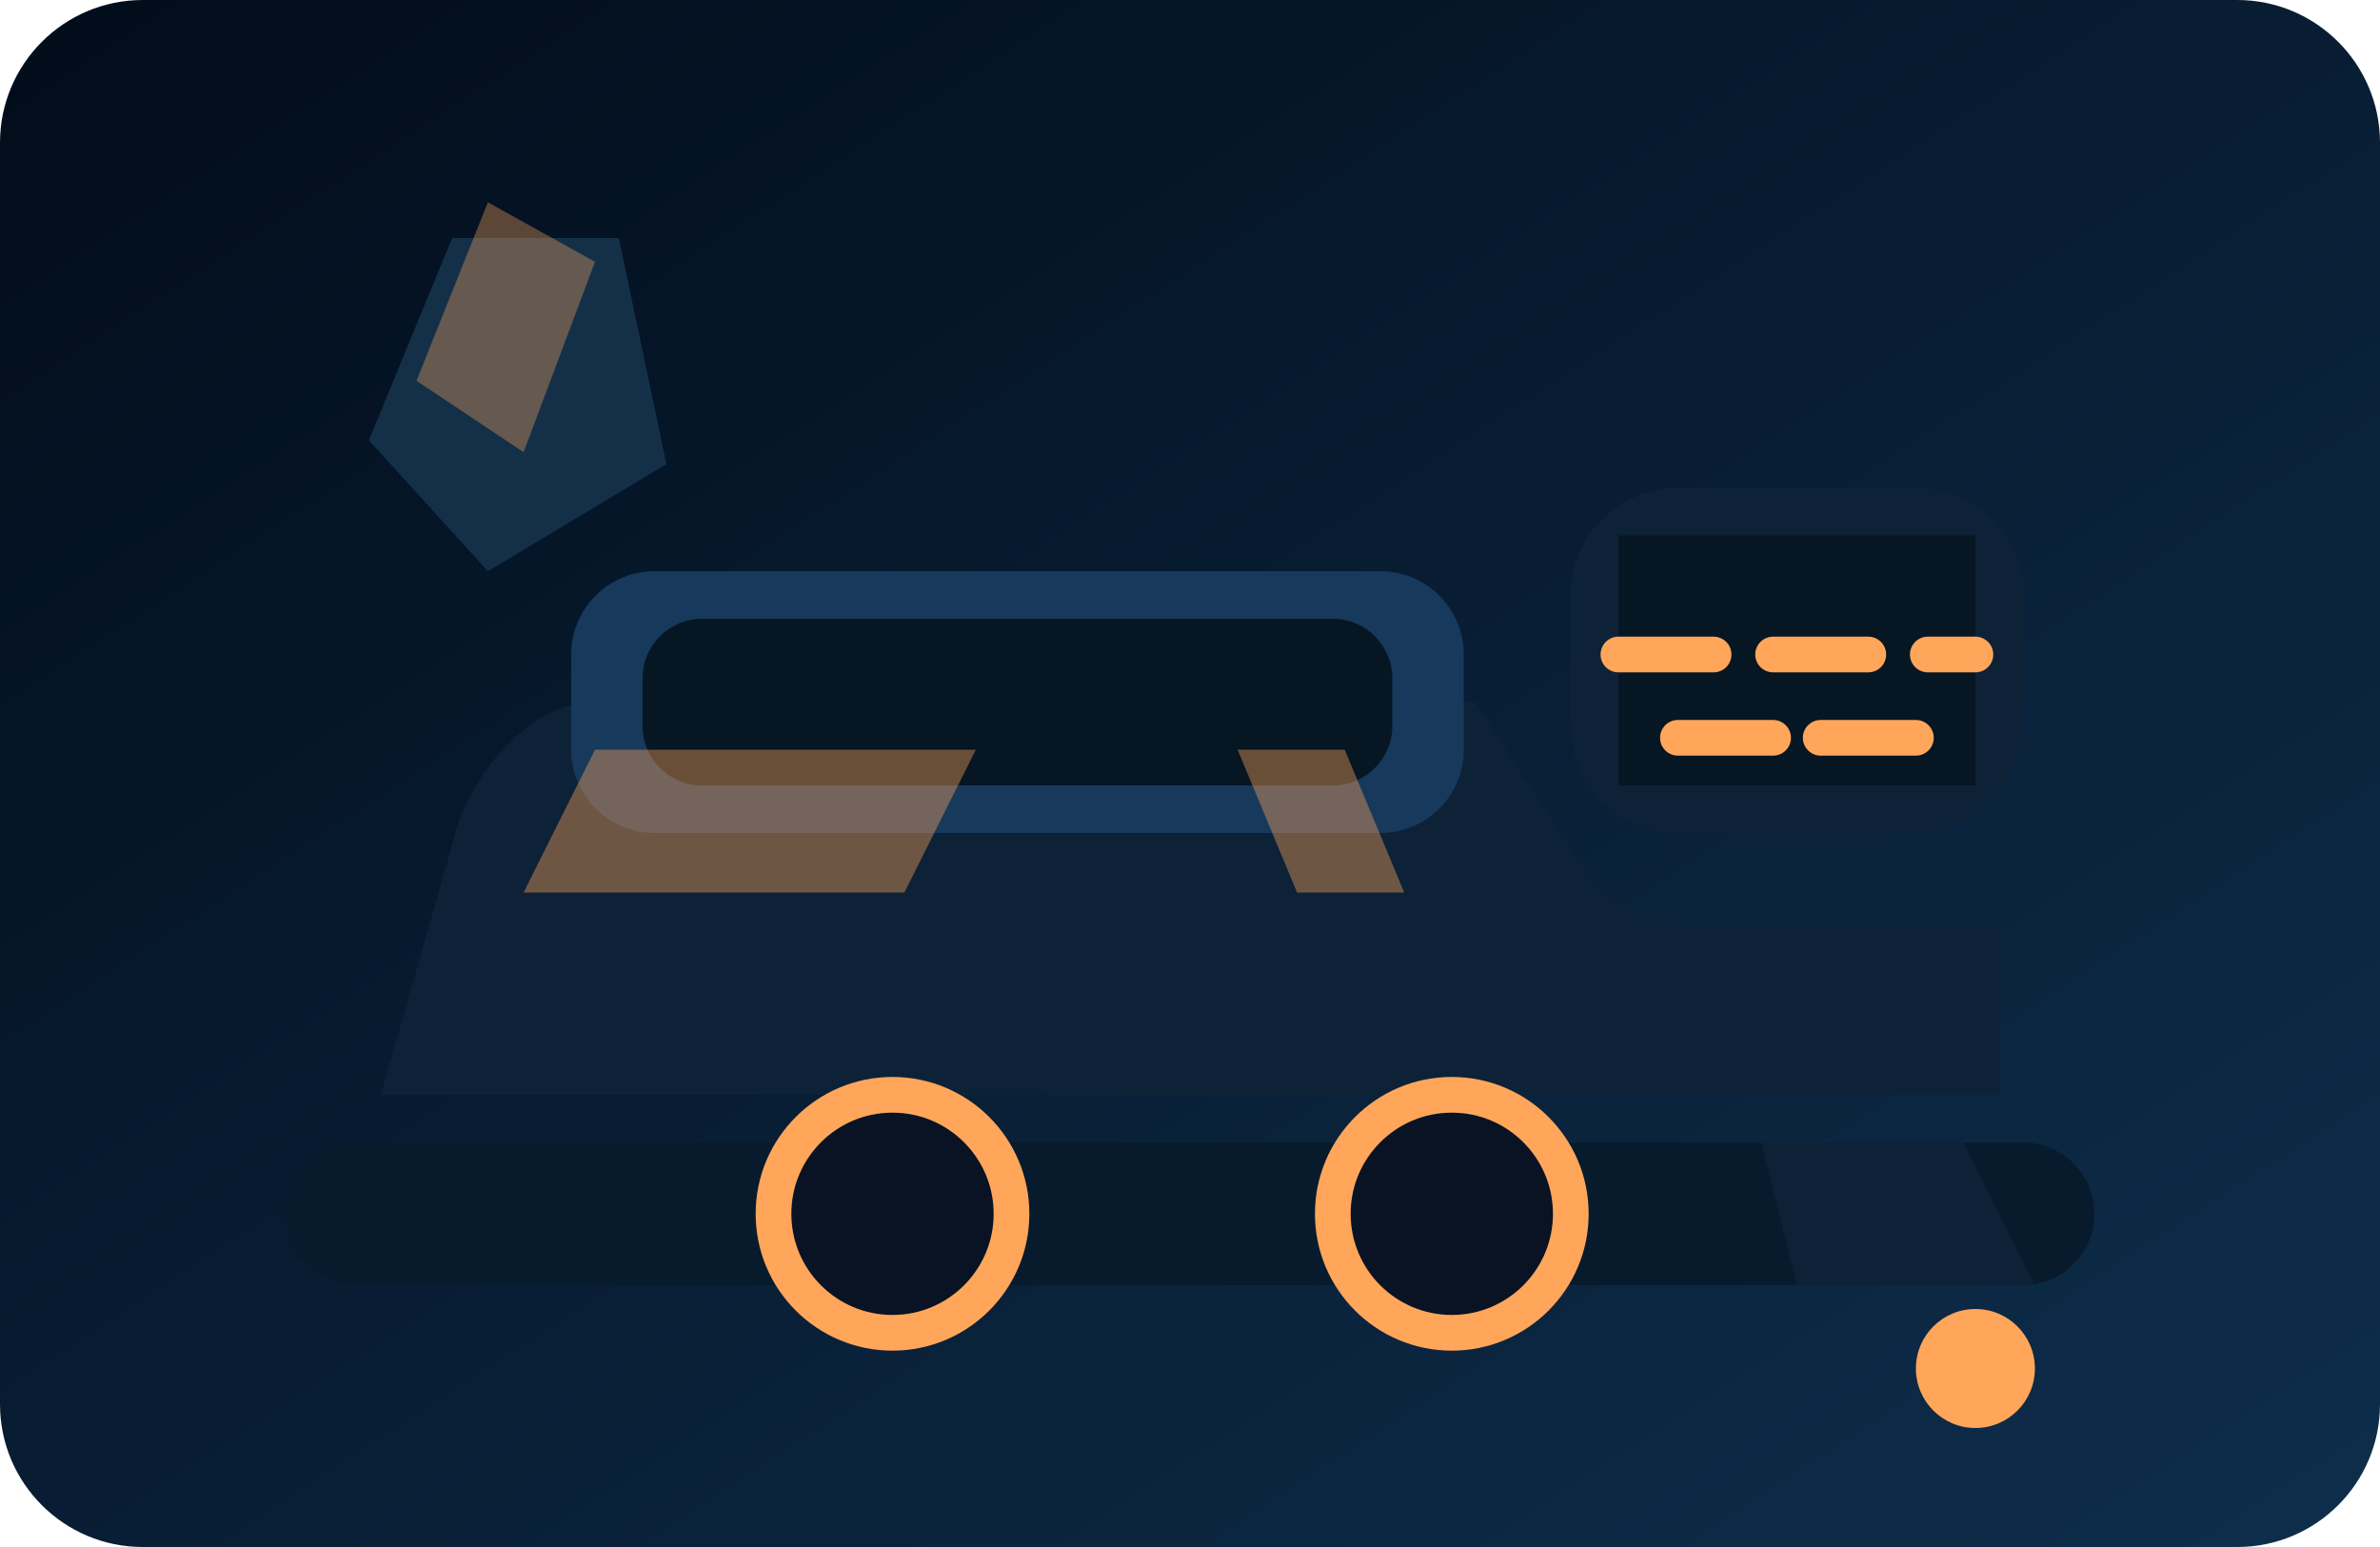
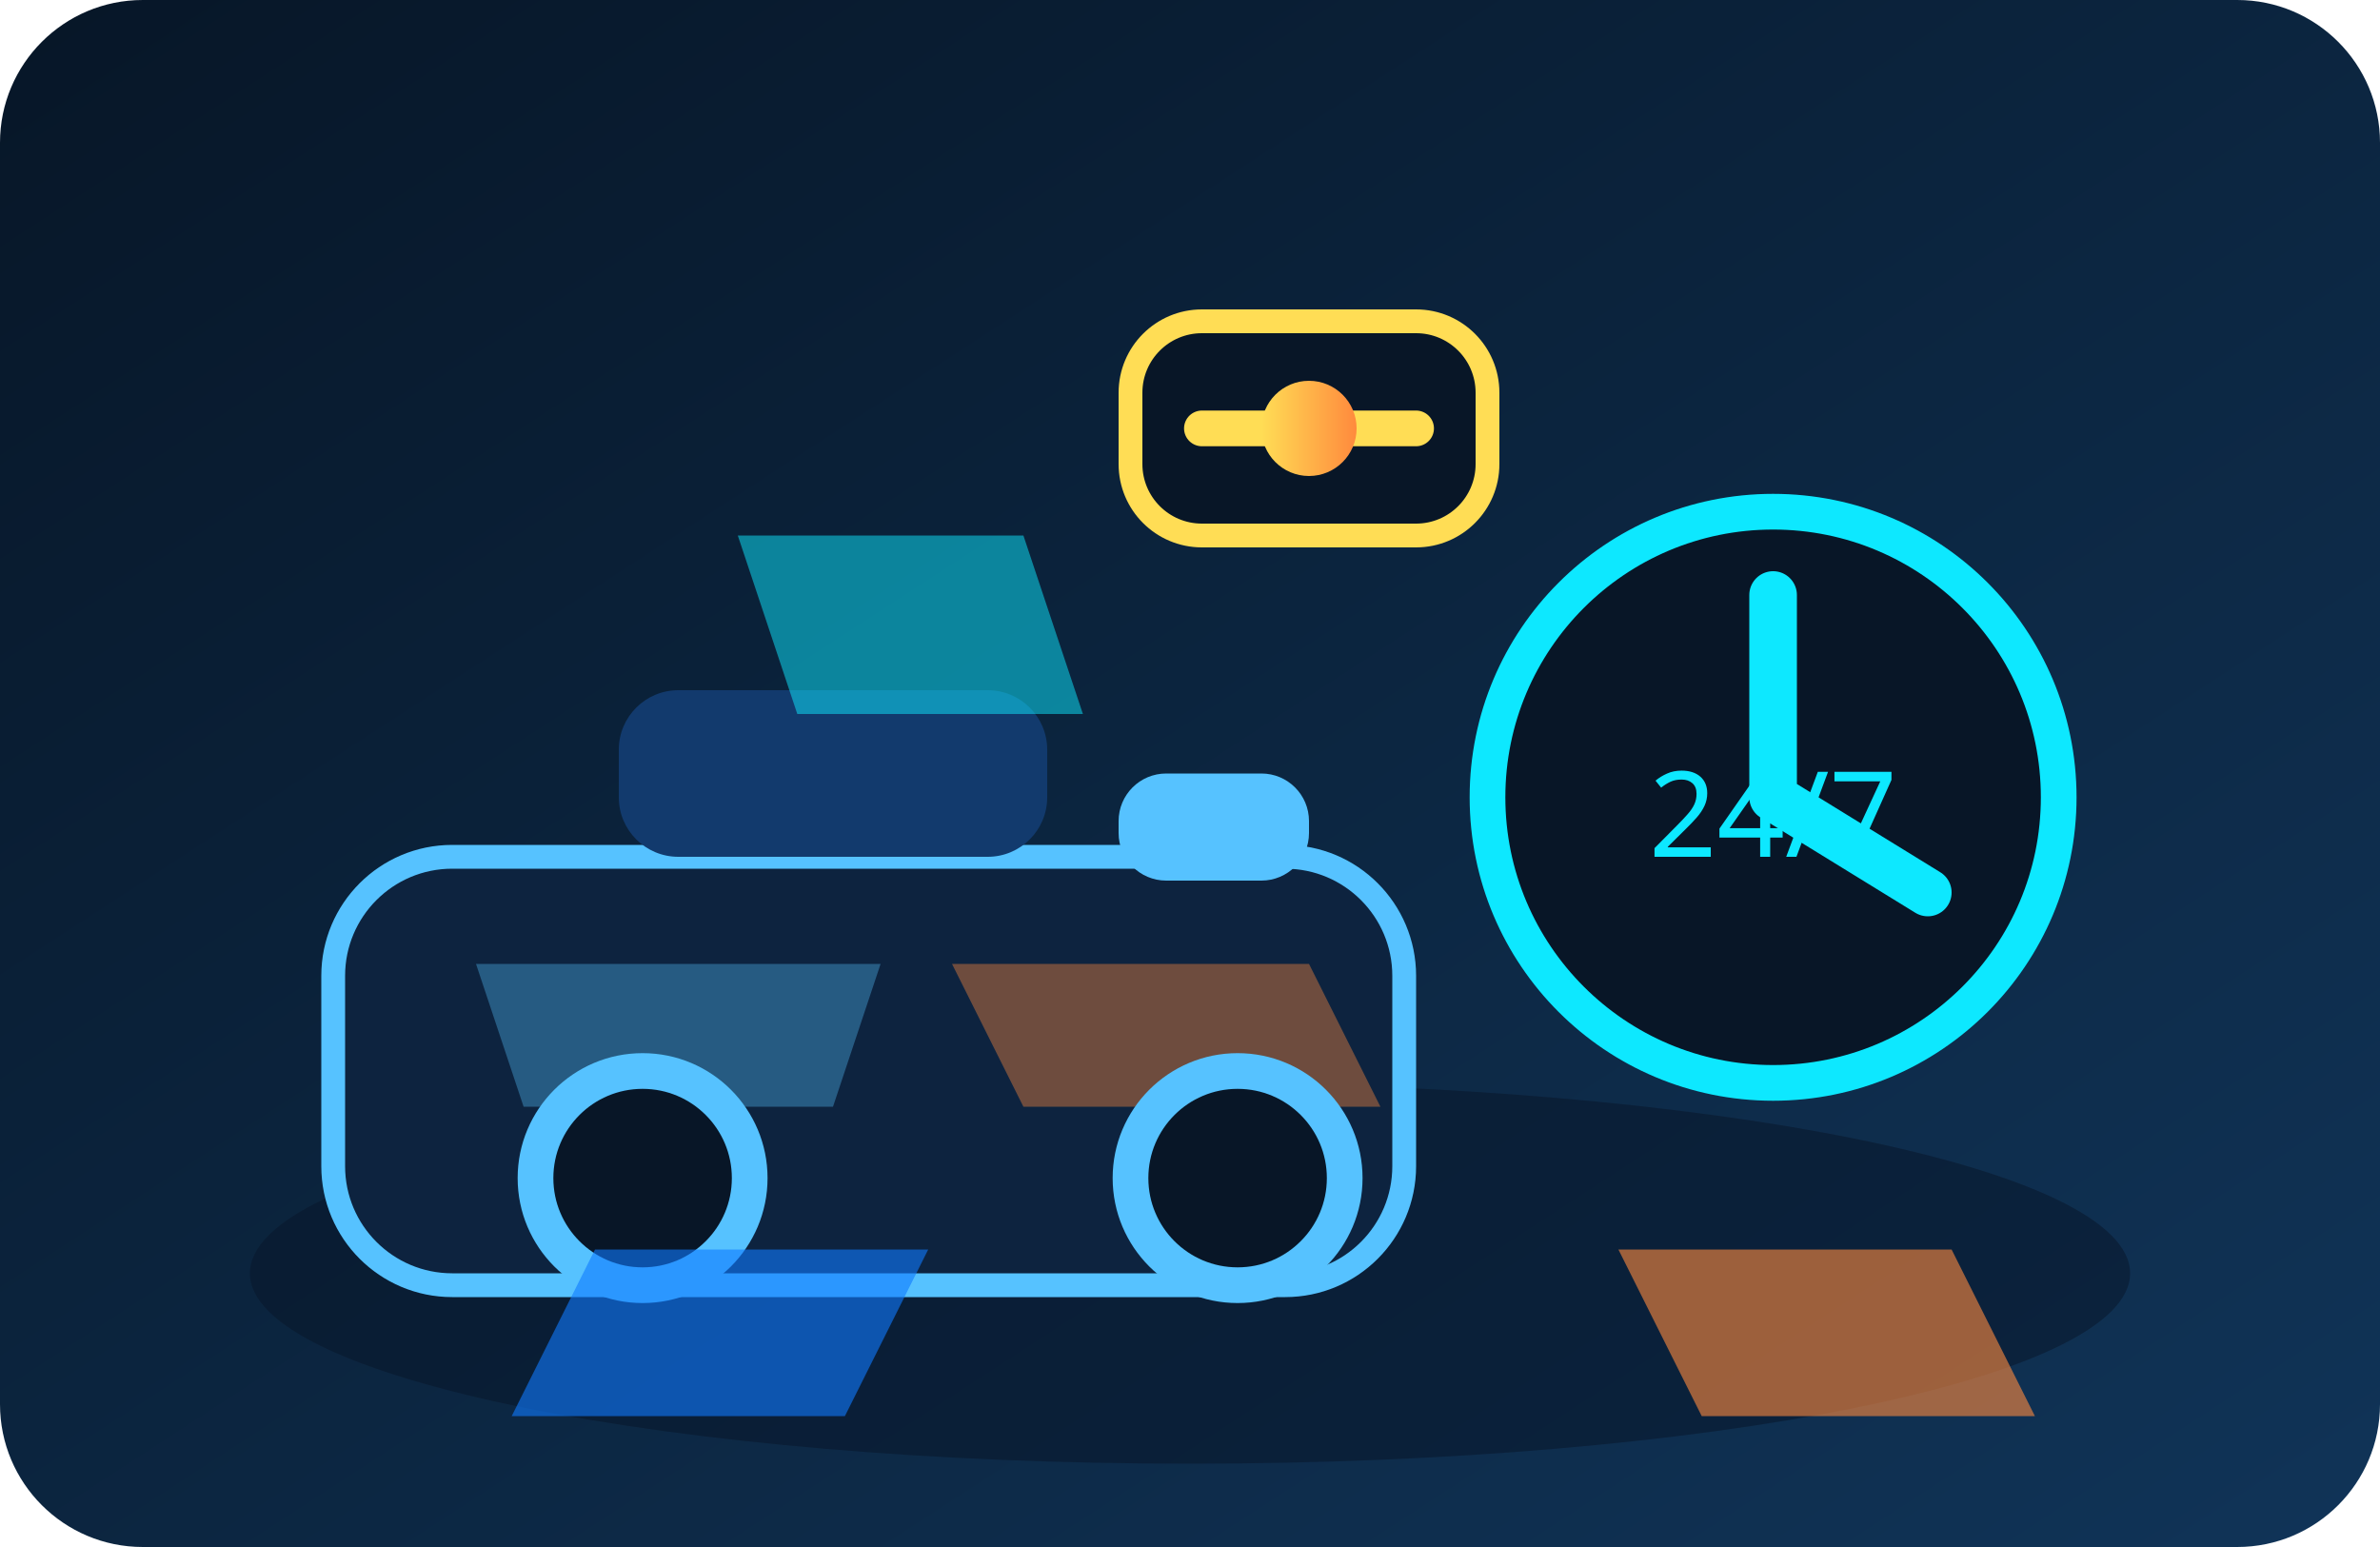
- <svg xmlns="http://www.w3.org/2000/svg" viewBox="0 0 400 260" role="img" aria-labelledby="title">
+ <svg xmlns="http://www.w3.org/2000/svg" viewBox="0 0 400 260" role="img" aria-labelledby="title desc">
  <defs>
-     <linearGradient id="bg9" x1="0%" y1="0%" x2="100%" y2="100%">
-       <stop offset="0%" stop-color="#020c1a" />
-       <stop offset="100%" stop-color="#0e2e4c" />
+     <linearGradient id="bg" x1="0%" y1="0%" x2="100%" y2="100%">
+       <stop offset="0%" stop-color="#071627" />
+       <stop offset="100%" stop-color="#103458" />
+     </linearGradient>
+     <linearGradient id="flare" x1="0%" y1="0%" x2="100%" y2="0%">
+       <stop offset="0%" stop-color="#ffdd55" />
+       <stop offset="100%" stop-color="#ff8a3d" />
    </linearGradient>
  </defs>
-   <rect width="400" height="260" rx="24" fill="url(#bg9)" />
-   <rect x="48" y="192" width="304" height="24" rx="12" fill="#081b2d" />
-   <path d="M88 118h160l18 28c4 6 12 10 20 10h50v28H64l12-42c2-10 12-24 24-24z" fill="#0d2237" />
-   <rect x="96" y="96" width="150" height="44" rx="14" fill="#17395b" />
-   <rect x="108" y="104" width="126" height="28" rx="10" fill="#061622" />
-   <path d="M100 126h64l-12 24H88z" fill="#ffa65a" opacity="0.4" />
-   <path d="M208 126h18l10 24h-18z" fill="#ffa65a" opacity="0.4" />
-   <circle cx="150" cy="204" r="20" fill="#091324" stroke="#ffa65a" stroke-width="6" />
-   <circle cx="244" cy="204" r="20" fill="#091324" stroke="#ffa65a" stroke-width="6" />
-   <rect x="264" y="82" width="76" height="58" rx="18" fill="#0d2237" />
-   <path d="M272 90h60v42h-60z" fill="#061622" />
-   <path d="M272 110h60" stroke="#ffa65a" stroke-width="6" stroke-linecap="round" stroke-dasharray="16 10" />
-   <path d="M282 124h16" stroke="#ffa65a" stroke-width="6" stroke-linecap="round" />
-   <path d="M306 124h16" stroke="#ffa65a" stroke-width="6" stroke-linecap="round" />
-   <path d="M82 96L62 74l14-34h28l8 38z" fill="#143049" />
-   <path d="M70 64l12-30 18 10-12 32z" fill="#ffa65a" opacity="0.35" />
-   <path d="M330 192l12 24h-40l-6-24z" fill="#0d2237" />
-   <circle cx="332" cy="230" r="10" fill="#ffa65a" />
+   <rect width="400" height="260" rx="24" fill="url(#bg)" />
+   <ellipse cx="200" cy="214" rx="158" ry="32" fill="#08162a" opacity="0.55" />
+   <g transform="translate(56 92)">
+     <rect x="0" y="52" width="180" height="72" rx="20" fill="#0d233f" stroke="#56c2ff" stroke-width="4" />
+     <path d="M24 70h68l-8 24H32z" fill="#56c2ff" opacity="0.35" />
+     <path d="M104 70h60l12 24h-60z" fill="#ff8a3d" opacity="0.4" />
+     <circle cx="52" cy="106" r="18" fill="#081627" stroke="#56c2ff" stroke-width="6" />
+     <circle cx="152" cy="106" r="18" fill="#081627" stroke="#56c2ff" stroke-width="6" />
+     <rect x="48" y="24" width="72" height="28" rx="10" fill="#123a6d" />
+     <rect x="132" y="38" width="32" height="18" rx="8" fill="#56c2ff" />
+   </g>
+   <g transform="translate(248 60)">
+     <circle cx="50" cy="74" r="48" fill="#081627" stroke="#0de8ff" stroke-width="6" />
+     <path d="M50 40v34l26 16" fill="none" stroke="#0de8ff" stroke-width="8" stroke-linecap="round" stroke-linejoin="round" />
+     <text x="50" y="84" fill="#0de8ff" font-family="Manrope, sans-serif" font-size="20" text-anchor="middle">24/7</text>
+   </g>
+   <g transform="translate(190 54)">
+     <rect x="0" y="0" width="60" height="36" rx="12" fill="#081627" stroke="#ffdd55" stroke-width="4" />
+     <path d="M12 18h36" stroke="#ffdd55" stroke-width="6" stroke-linecap="round" />
+     <circle cx="30" cy="18" r="8" fill="url(#flare)" />
+   </g>
+   <path d="M124 90h48l10 30h-48z" fill="#0de8ff" opacity="0.5" />
+   <path d="M100 210h56l-14 28H86z" fill="#0f79ff" opacity="0.6" />
+   <path d="M272 210h56l14 28h-56z" fill="#ff8a3d" opacity="0.6" />
</svg>
